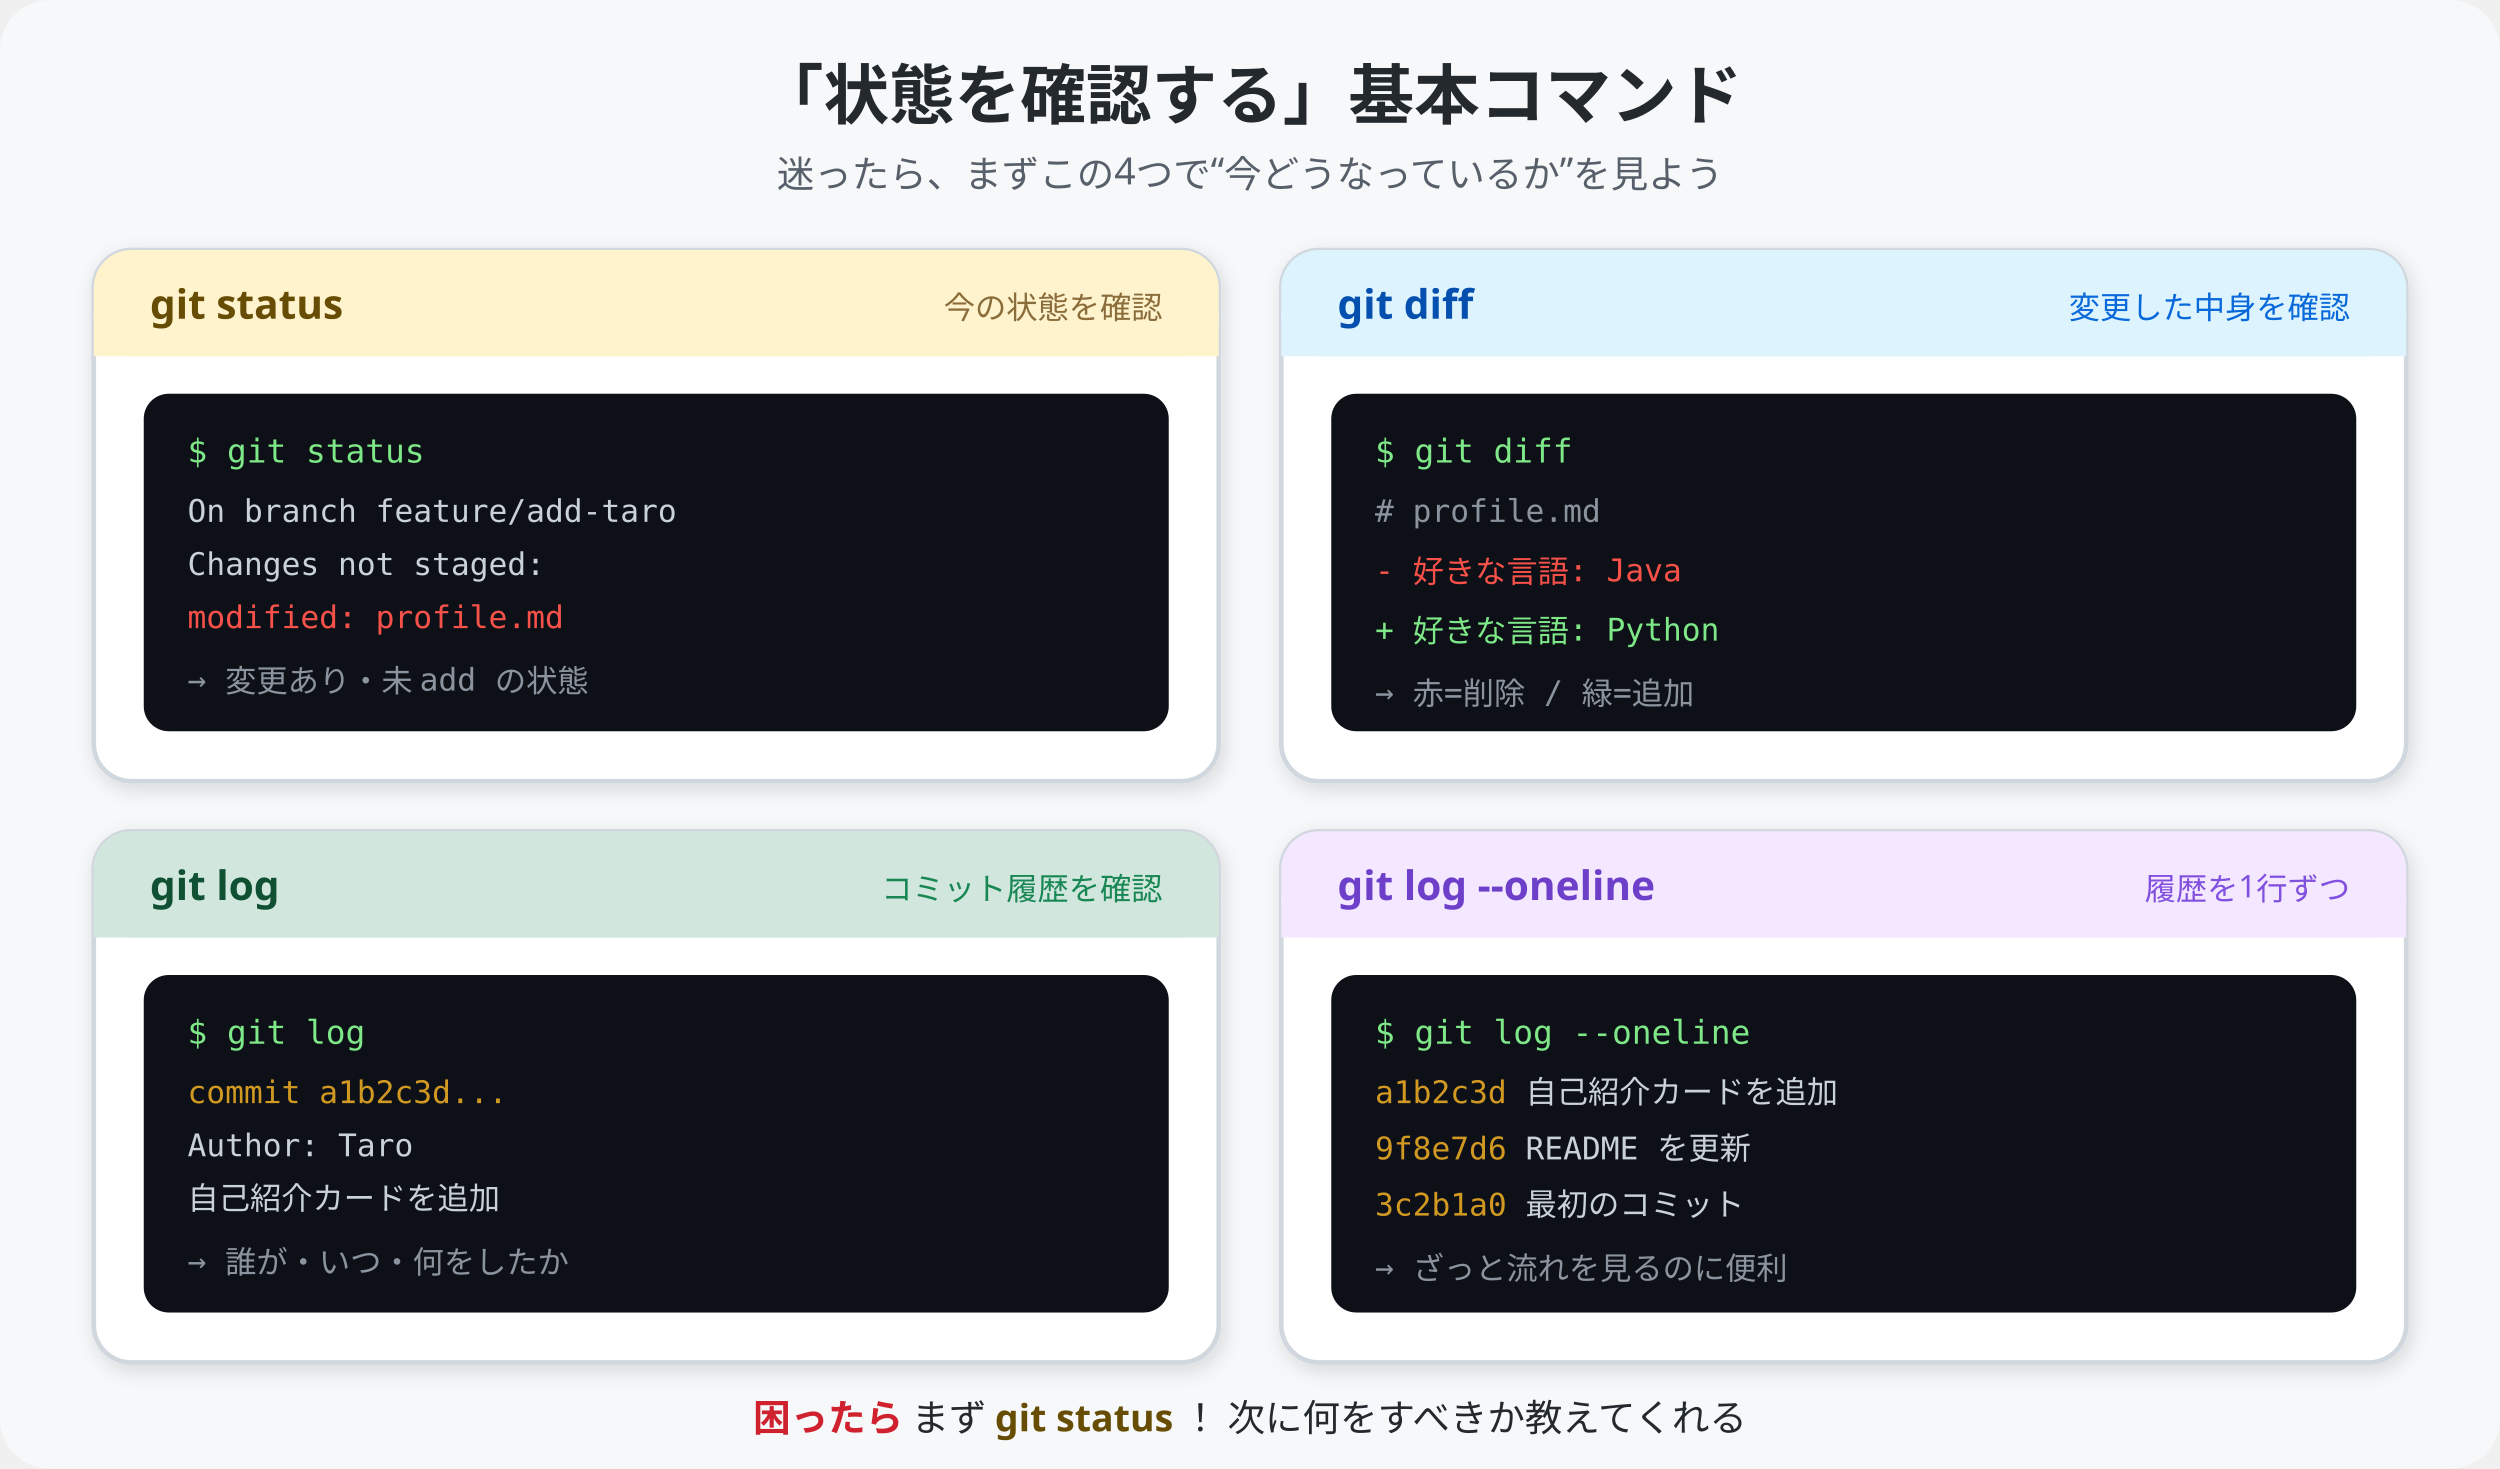
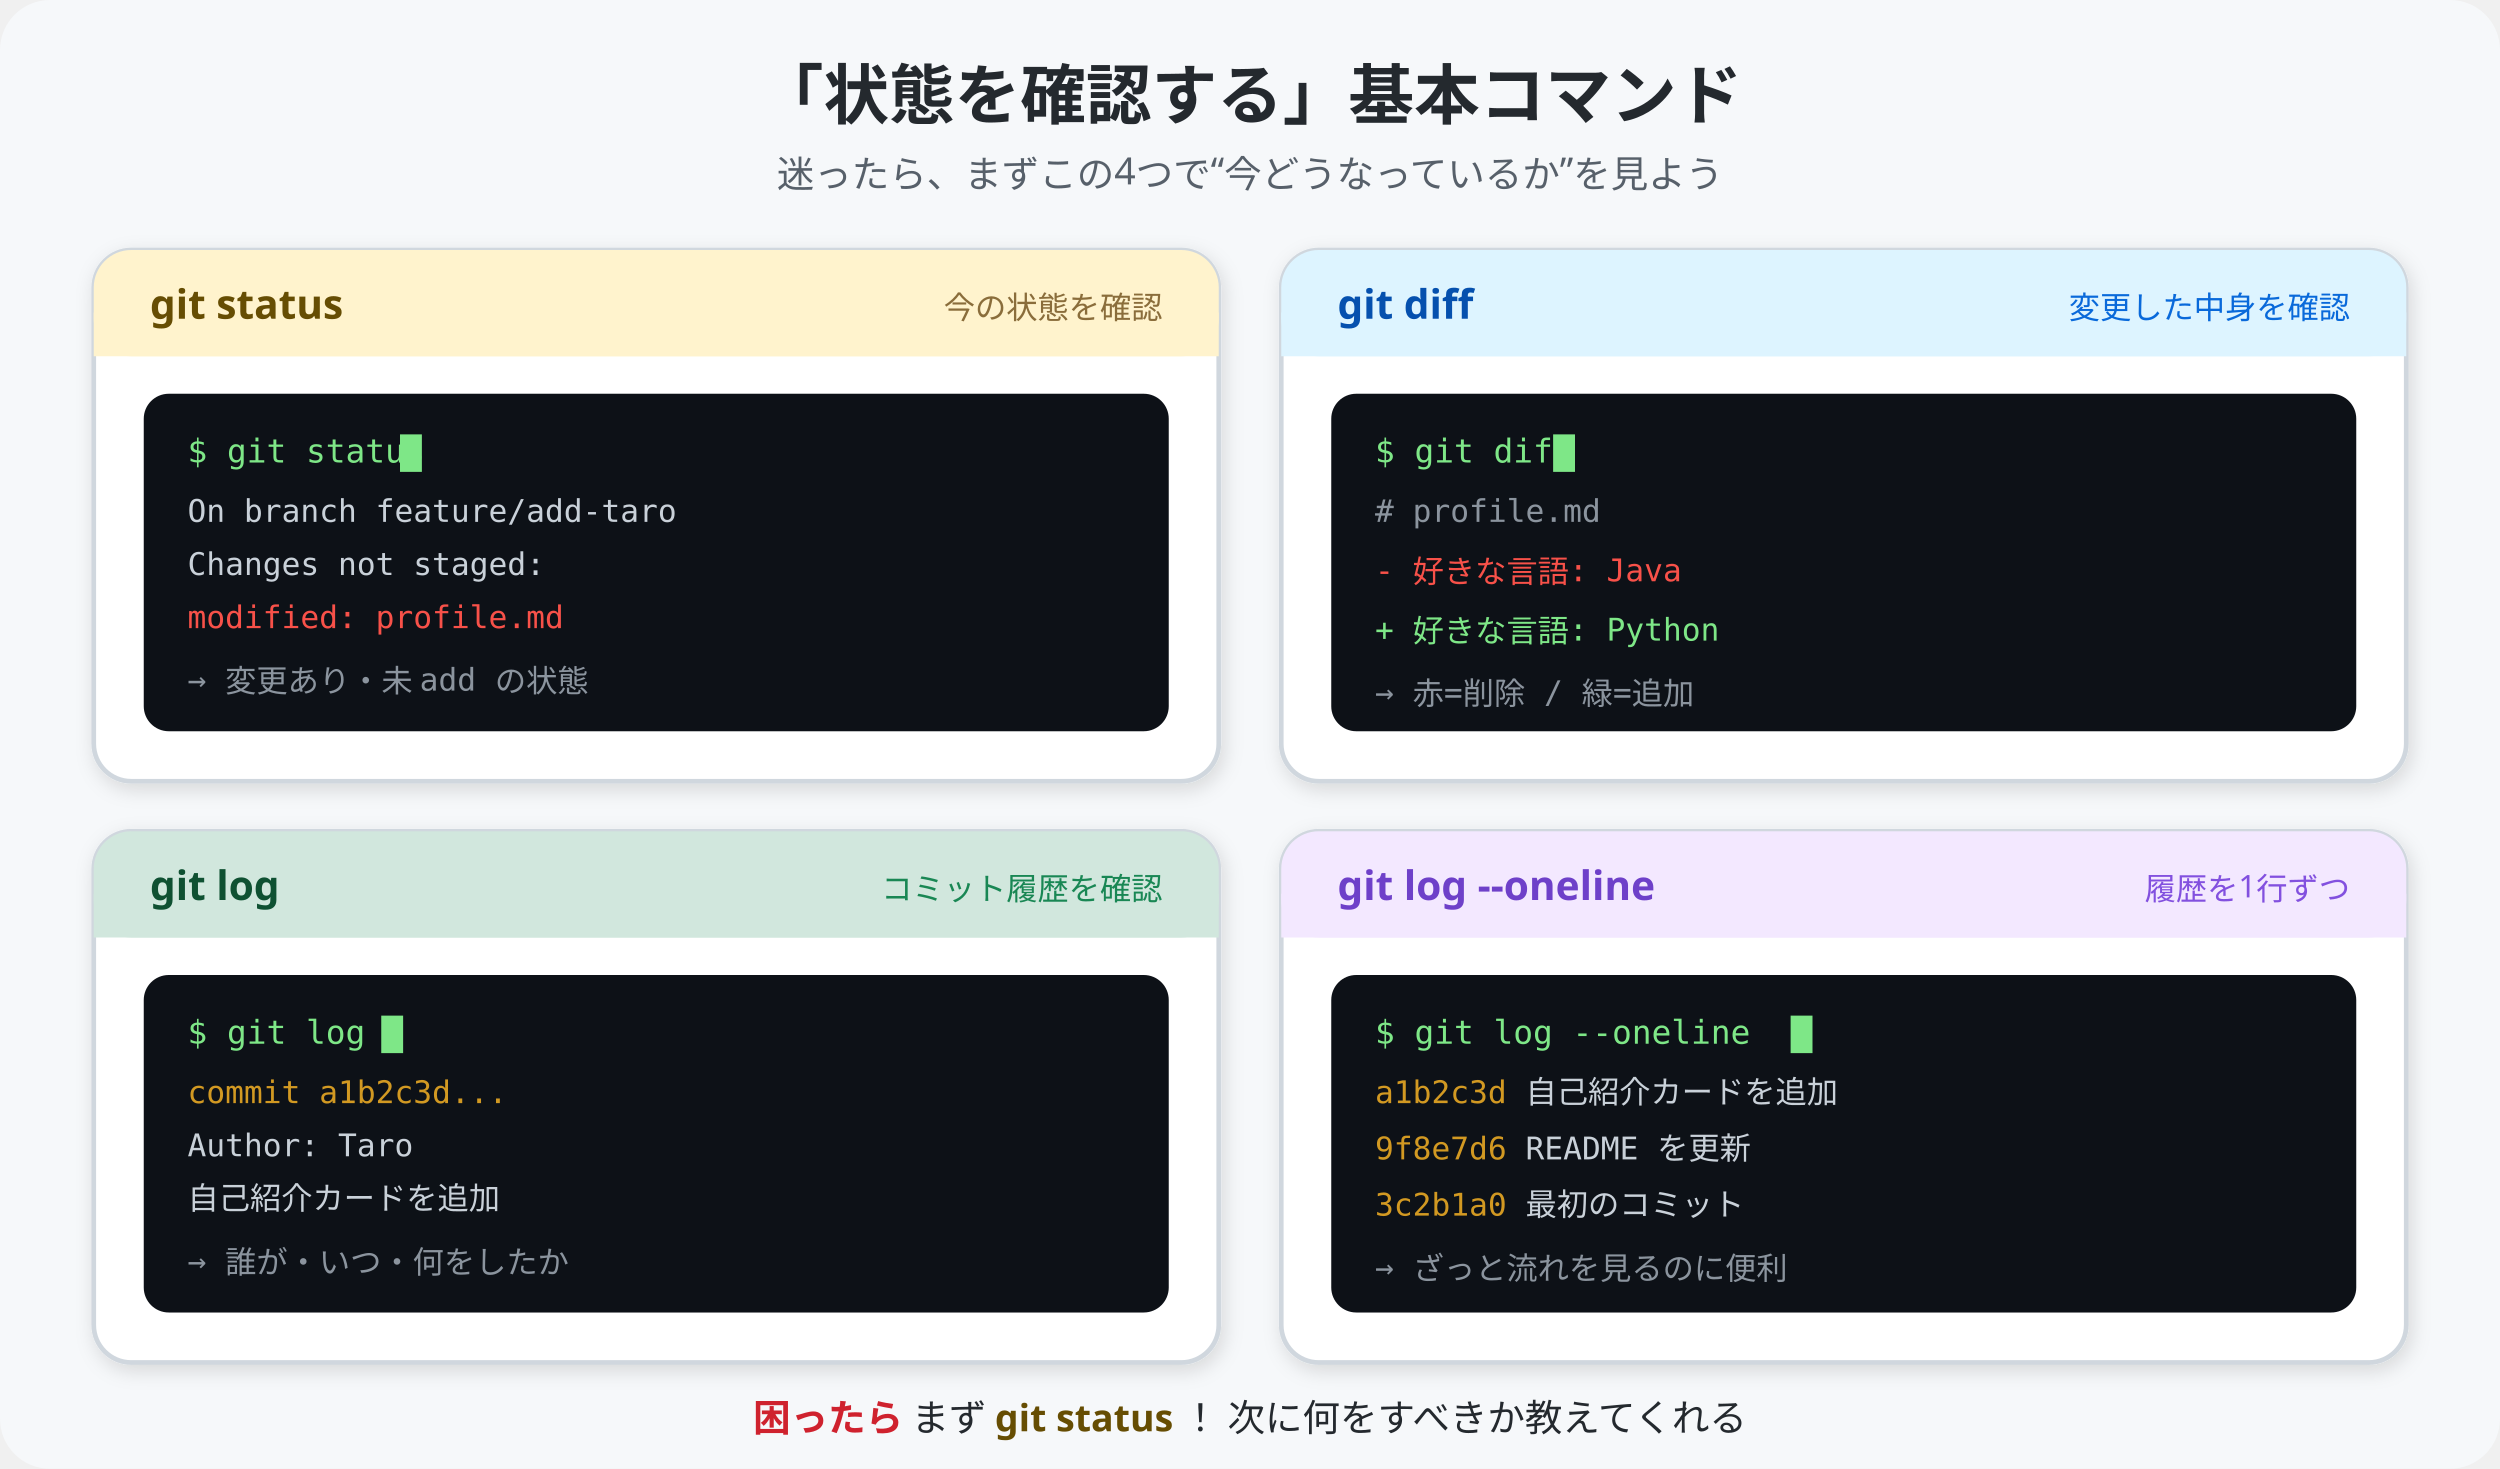
<svg xmlns="http://www.w3.org/2000/svg" viewBox="0 0 800 470" font-family="'Segoe UI', 'Hiragino Sans', sans-serif">
  <defs>
    <filter id="icShadow" x="-5%" y="-5%" width="115%" height="115%">
      <feDropShadow dx="1" dy="2" stdDeviation="3" flood-opacity="0.13" />
    </filter>
  </defs>
  <rect width="800" height="470" rx="16" fill="#f6f8fa" />
  <text x="400" y="38" text-anchor="middle" font-size="21" font-weight="bold" fill="#24292e">「状態を確認する」基本コマンド</text>
  <text x="400" y="60" text-anchor="middle" font-size="12" fill="#57606a">迷ったら、まずこの4つで“今どうなっているか”を見よう</text>
  <rect x="30" y="80" width="360" height="170" rx="12" fill="#ffffff" stroke="#d0d7de" stroke-width="1.5" filter="url(#icShadow)" />
  <rect x="30" y="80" width="360" height="34" rx="12" fill="#fff3cd" />
  <rect x="30" y="100" width="360" height="14" fill="#fff3cd" />
  <text x="48" y="102" font-size="13" font-weight="bold" fill="#664d03">git status</text>
  <text x="372" y="102" text-anchor="end" font-size="10" fill="#8a6d3b">今の状態を確認</text>
  <rect x="46" y="126" width="328" height="108" rx="8" fill="#0d1117" />
  <text x="60" y="148" font-size="10.5" fill="#7ee787" font-family="monospace">$ git status</text>
  <text x="60" y="167" font-size="10" fill="#c9d1d9" font-family="monospace">On branch feature/add-taro</text>
  <text x="60" y="184" font-size="10" fill="#c9d1d9" font-family="monospace">Changes not staged:</text>
  <text x="60" y="201" font-size="10" fill="#f85149" font-family="monospace">   modified: profile.md</text>
  <text x="60" y="221" font-size="10" fill="#8b949e" font-family="monospace">→ 変更あり・未 add の状態</text>
  <rect x="410" y="80" width="360" height="170" rx="12" fill="#ffffff" stroke="#d0d7de" stroke-width="1.5" filter="url(#icShadow)" />
  <rect x="410" y="80" width="360" height="34" rx="12" fill="#ddf4ff" />
  <rect x="410" y="100" width="360" height="14" fill="#ddf4ff" />
  <text x="428" y="102" font-size="13" font-weight="bold" fill="#0550ae">git diff</text>
  <text x="752" y="102" text-anchor="end" font-size="10" fill="#0969da">変更した中身を確認</text>
  <rect x="426" y="126" width="328" height="108" rx="8" fill="#0d1117" />
  <text x="440" y="148" font-size="10.5" fill="#7ee787" font-family="monospace">$ git diff</text>
  <text x="440" y="167" font-size="10" fill="#8b949e" font-family="monospace">  # profile.md</text>
  <text x="440" y="186" font-size="10" fill="#f85149" font-family="monospace">- 好きな言語: Java</text>
  <text x="440" y="205" font-size="10" fill="#7ee787" font-family="monospace">+ 好きな言語: Python</text>
  <text x="440" y="225" font-size="10" fill="#8b949e" font-family="monospace">→ 赤=削除 / 緑=追加</text>
  <rect x="30" y="266" width="360" height="170" rx="12" fill="#ffffff" stroke="#d0d7de" stroke-width="1.5" filter="url(#icShadow)" />
  <rect x="30" y="266" width="360" height="34" rx="12" fill="#d1e7dd" />
  <rect x="30" y="286" width="360" height="14" fill="#d1e7dd" />
  <text x="48" y="288" font-size="13" font-weight="bold" fill="#0f5132">git log</text>
  <text x="372" y="288" text-anchor="end" font-size="10" fill="#198754">コミット履歴を確認</text>
  <rect x="46" y="312" width="328" height="108" rx="8" fill="#0d1117" />
  <text x="60" y="334" font-size="10.5" fill="#7ee787" font-family="monospace">$ git log</text>
  <text x="60" y="353" font-size="10" fill="#d29922" font-family="monospace">commit a1b2c3d...</text>
  <text x="60" y="370" font-size="10" fill="#c9d1d9" font-family="monospace">Author: Taro</text>
  <text x="60" y="387" font-size="10" fill="#c9d1d9" font-family="monospace">    自己紹介カードを追加</text>
  <text x="60" y="407" font-size="10" fill="#8b949e" font-family="monospace">→ 誰が・いつ・何をしたか</text>
  <rect x="410" y="266" width="360" height="170" rx="12" fill="#ffffff" stroke="#d0d7de" stroke-width="1.5" filter="url(#icShadow)" />
  <rect x="410" y="266" width="360" height="34" rx="12" fill="#f3e8ff" />
  <rect x="410" y="286" width="360" height="14" fill="#f3e8ff" />
  <text x="428" y="288" font-size="13" font-weight="bold" fill="#6e40c9">git log --oneline</text>
  <text x="752" y="288" text-anchor="end" font-size="10" fill="#8250df">履歴を1行ずつ</text>
  <rect x="426" y="312" width="328" height="108" rx="8" fill="#0d1117" />
  <text x="440" y="334" font-size="10.5" fill="#7ee787" font-family="monospace">$ git log --oneline</text>
  <text x="440" y="353" font-size="10" fill="#d29922" font-family="monospace">a1b2c3d <tspan fill="#c9d1d9">自己紹介カードを追加</tspan>
  </text>
  <text x="440" y="371" font-size="10" fill="#d29922" font-family="monospace">9f8e7d6 <tspan fill="#c9d1d9">README を更新</tspan>
  </text>
  <text x="440" y="389" font-size="10" fill="#d29922" font-family="monospace">3c2b1a0 <tspan fill="#c9d1d9">最初のコミット</tspan>
  </text>
  <text x="440" y="409" font-size="10" fill="#8b949e" font-family="monospace">→ ざっと流れを見るのに便利</text>
+   <rect x="128" y="139" width="7" height="12" fill="#7ee787">
+     <animate attributeName="opacity" values="1;1;0;0" keyTimes="0;0.5;0.51;1" dur="1.1s" repeatCount="indefinite" />
+   </rect>
+   <rect x="497" y="139" width="7" height="12" fill="#7ee787">
+     <animate attributeName="opacity" values="1;1;0;0" keyTimes="0;0.5;0.51;1" dur="1.1s" repeatCount="indefinite" />
+   </rect>
+   <rect x="122" y="325" width="7" height="12" fill="#7ee787">
+     <animate attributeName="opacity" values="1;1;0;0" keyTimes="0;0.5;0.51;1" dur="1.1s" repeatCount="indefinite" />
+   </rect>
+   <rect x="573" y="325" width="7" height="12" fill="#7ee787">
+     <animate attributeName="opacity" values="1;1;0;0" keyTimes="0;0.5;0.51;1" dur="1.1s" repeatCount="indefinite" />
+   </rect>
  <text x="400" y="458" text-anchor="middle" font-size="12" fill="#24292e">
    <tspan font-weight="bold" fill="#cf222e">困ったら</tspan> まず <tspan font-weight="bold" fill="#664d03">git status</tspan> ！ 次に何をすべきか教えてくれる</text>
</svg>
